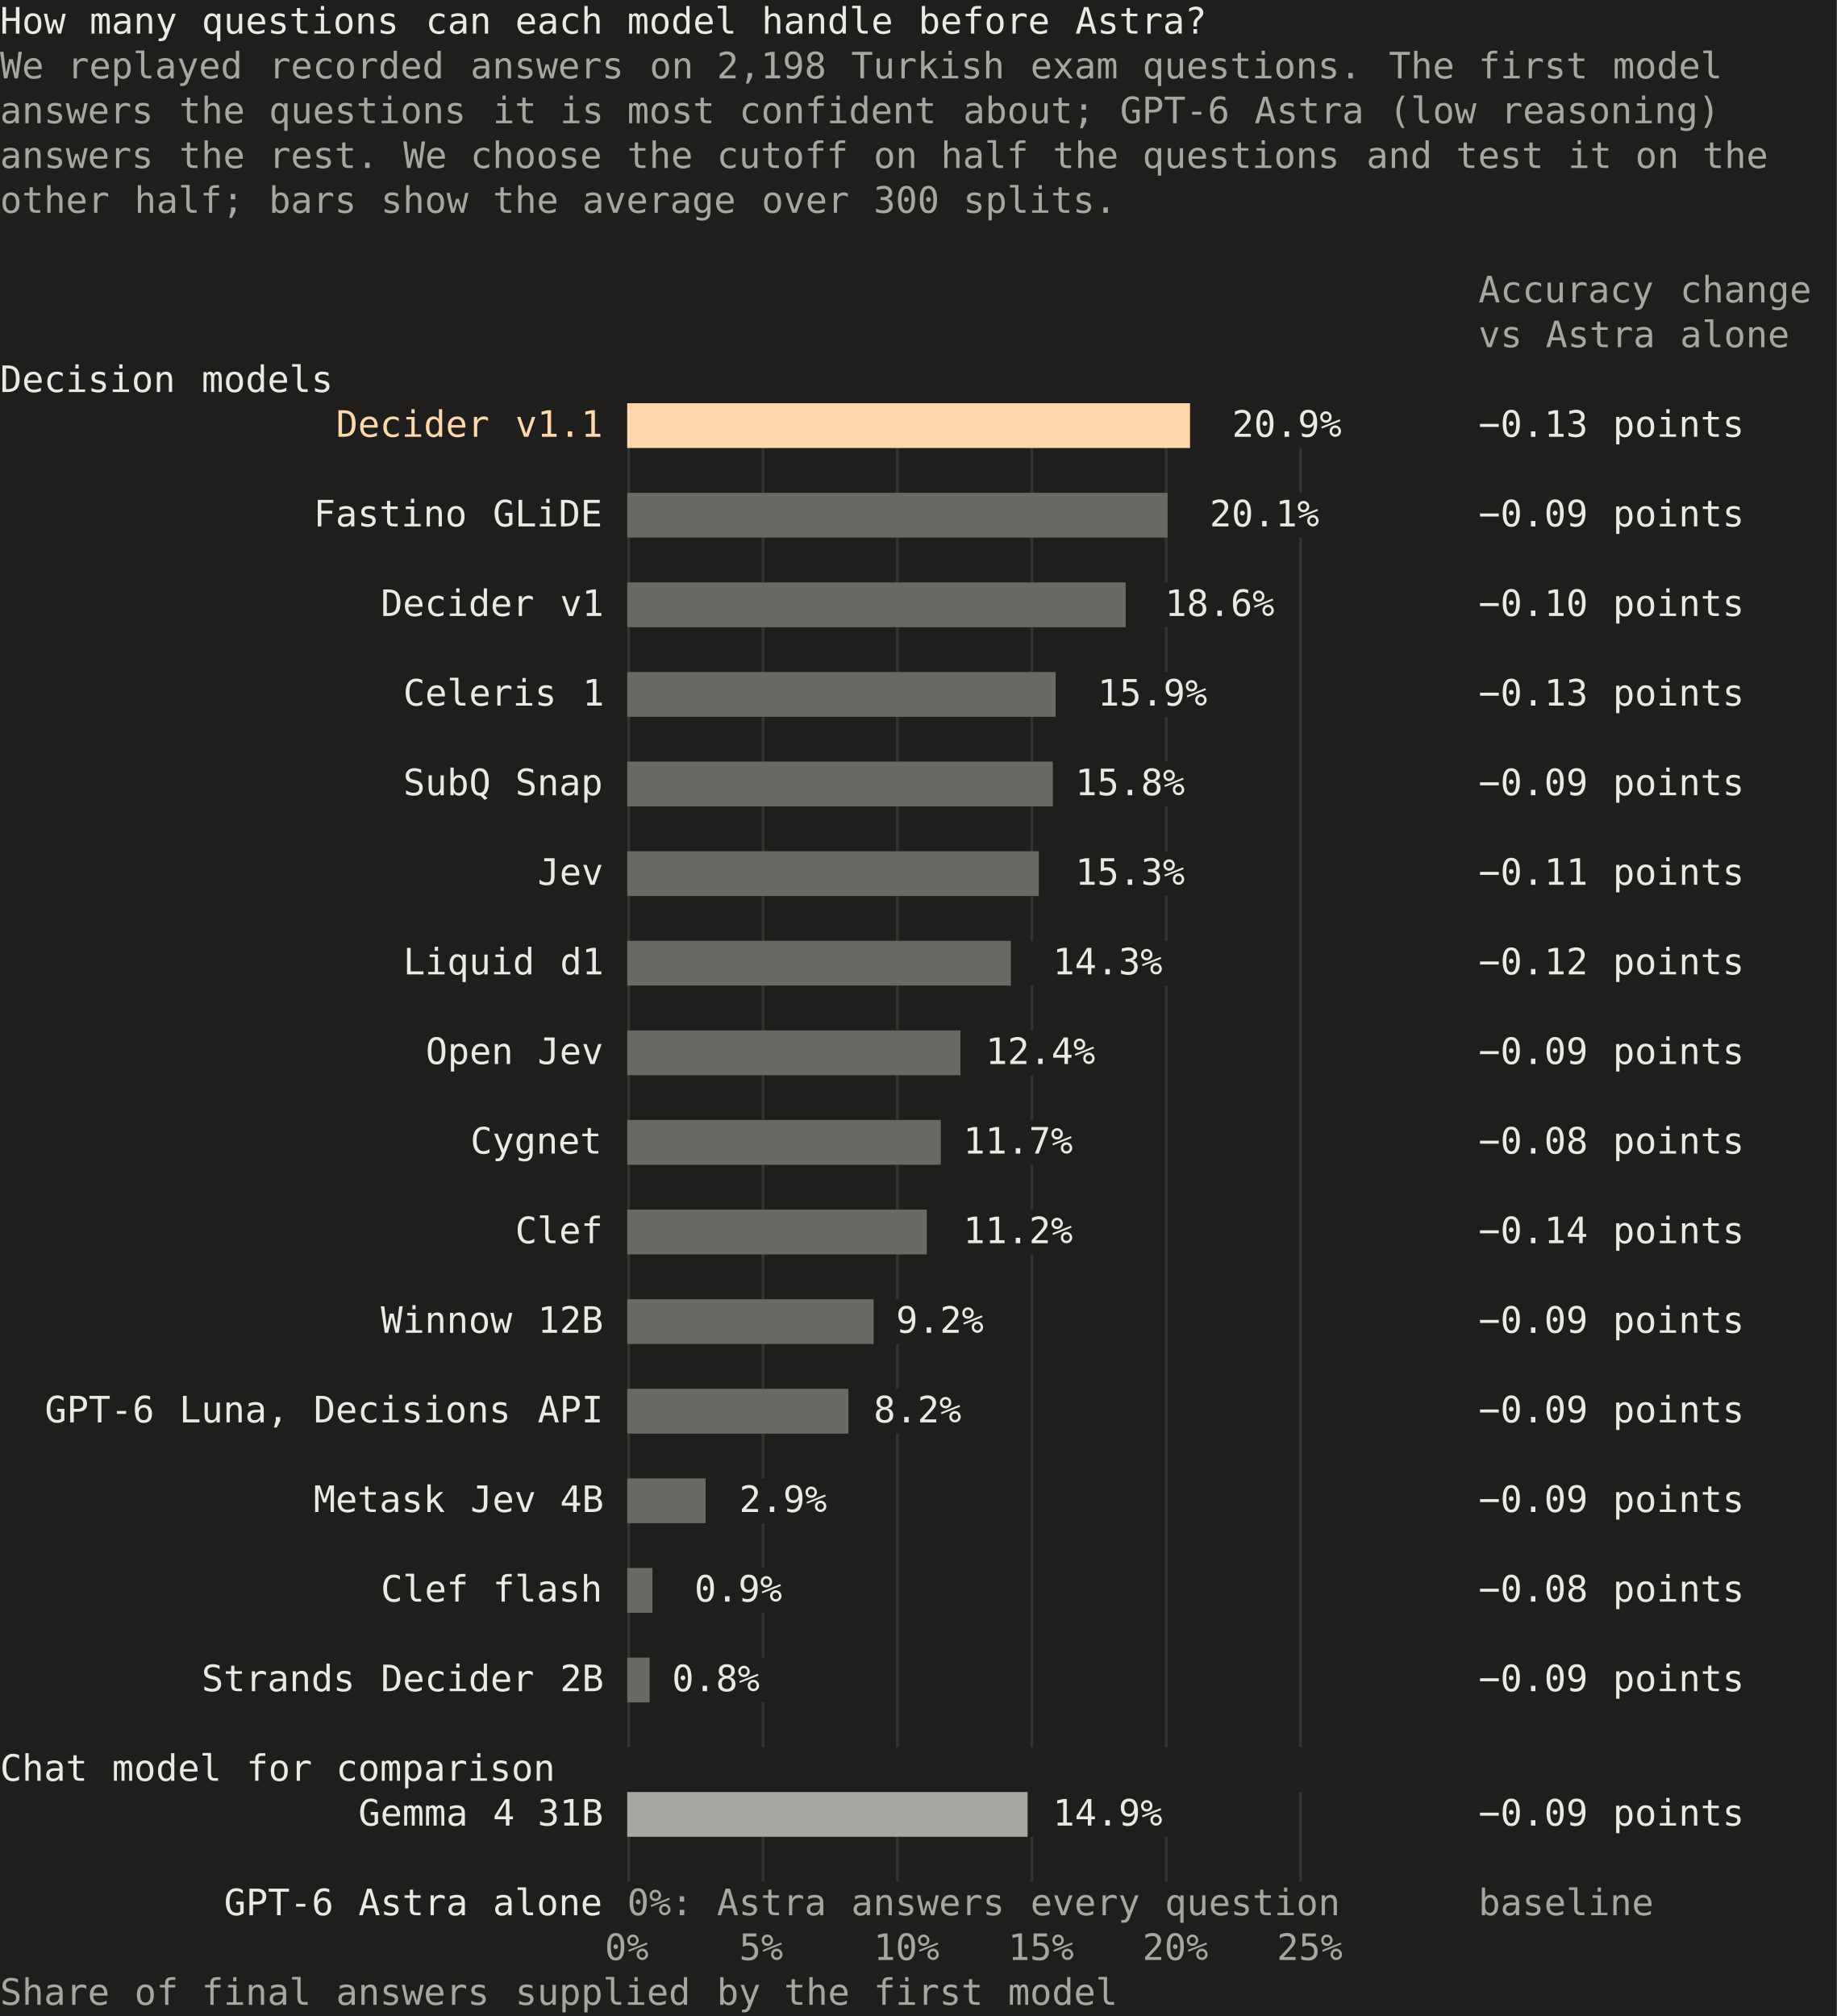
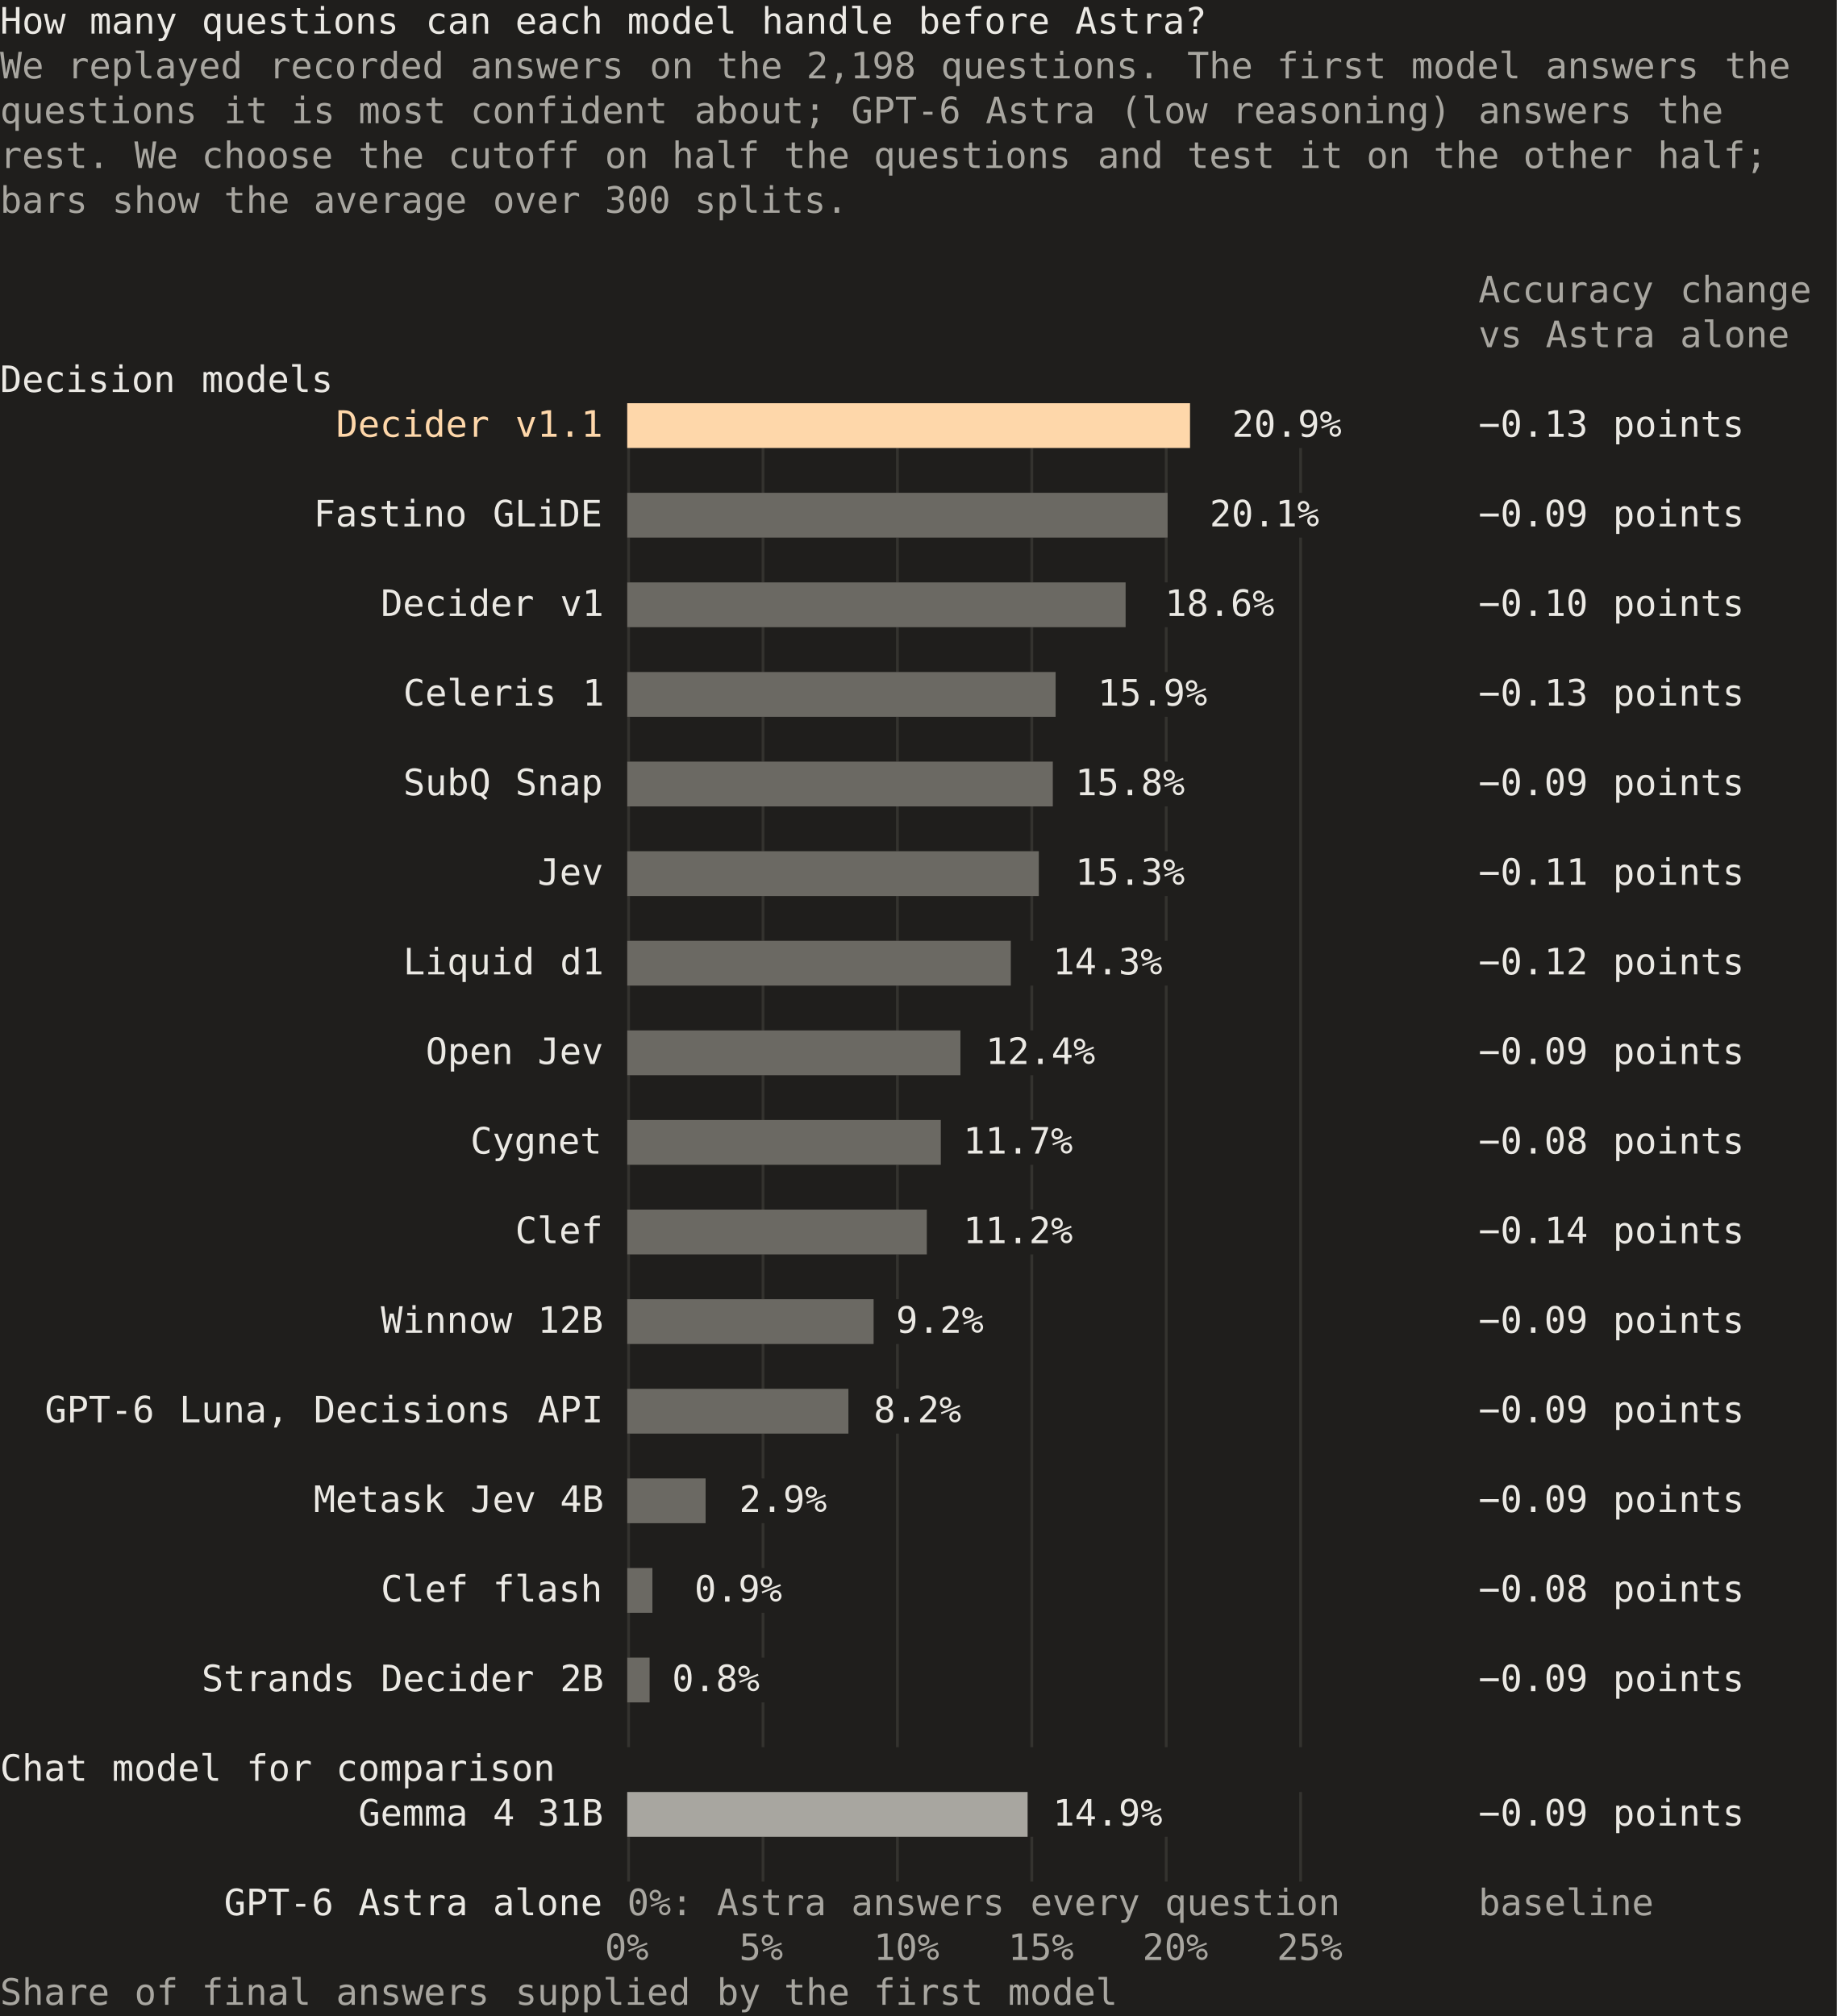
<svg xmlns="http://www.w3.org/2000/svg" viewBox="0 0 656 720" width="656" height="720" role="img">
  <style>text{font:13px ui-monospace,SFMono-Regular,Menlo,Consolas,"DejaVu Sans Mono",monospace;white-space:pre}</style>
  <rect width="656" height="720" fill="#1f1e1c" />
  <path fill="#34332f" d="M224 160h1v16h-1zM272 160h1v16h-1zM320 160h1v16h-1zM368 160h1v16h-1zM416 160h1v16h-1zM464 160h1v16h-1zM224 192h1v16h-1zM272 192h1v16h-1zM320 192h1v16h-1zM368 192h1v16h-1zM416 192h1v16h-1zM464 192h1v16h-1zM464 208h1v16h-1zM224 224h1v16h-1zM272 224h1v16h-1zM320 224h1v16h-1zM368 224h1v16h-1zM416 224h1v16h-1zM464 224h1v16h-1zM464 240h1v16h-1zM224 256h1v16h-1zM272 256h1v16h-1zM320 256h1v16h-1zM368 256h1v16h-1zM416 256h1v16h-1zM464 256h1v16h-1zM464 272h1v16h-1zM224 288h1v16h-1zM272 288h1v16h-1zM320 288h1v16h-1zM368 288h1v16h-1zM416 288h1v16h-1zM464 288h1v16h-1zM464 304h1v16h-1zM224 320h1v16h-1zM272 320h1v16h-1zM320 320h1v16h-1zM368 320h1v16h-1zM416 320h1v16h-1zM464 320h1v16h-1zM464 336h1v16h-1zM224 352h1v16h-1zM272 352h1v16h-1zM320 352h1v16h-1zM368 352h1v16h-1zM416 352h1v16h-1zM464 352h1v16h-1zM416 368h1v16h-1zM464 368h1v16h-1zM224 384h1v16h-1zM272 384h1v16h-1zM320 384h1v16h-1zM368 384h1v16h-1zM416 384h1v16h-1zM464 384h1v16h-1zM416 400h1v16h-1zM464 400h1v16h-1zM224 416h1v16h-1zM272 416h1v16h-1zM320 416h1v16h-1zM368 416h1v16h-1zM416 416h1v16h-1zM464 416h1v16h-1zM416 432h1v16h-1zM464 432h1v16h-1zM224 448h1v16h-1zM272 448h1v16h-1zM320 448h1v16h-1zM368 448h1v16h-1zM416 448h1v16h-1zM464 448h1v16h-1zM368 464h1v16h-1zM416 464h1v16h-1zM464 464h1v16h-1zM224 480h1v16h-1zM272 480h1v16h-1zM320 480h1v16h-1zM368 480h1v16h-1zM416 480h1v16h-1zM464 480h1v16h-1zM368 496h1v16h-1zM416 496h1v16h-1zM464 496h1v16h-1zM224 512h1v16h-1zM272 512h1v16h-1zM320 512h1v16h-1zM368 512h1v16h-1zM416 512h1v16h-1zM464 512h1v16h-1zM320 528h1v16h-1zM368 528h1v16h-1zM416 528h1v16h-1zM464 528h1v16h-1zM224 544h1v16h-1zM272 544h1v16h-1zM320 544h1v16h-1zM368 544h1v16h-1zM416 544h1v16h-1zM464 544h1v16h-1zM320 560h1v16h-1zM368 560h1v16h-1zM416 560h1v16h-1zM464 560h1v16h-1zM224 576h1v16h-1zM272 576h1v16h-1zM320 576h1v16h-1zM368 576h1v16h-1zM416 576h1v16h-1zM464 576h1v16h-1zM320 592h1v16h-1zM368 592h1v16h-1zM416 592h1v16h-1zM464 592h1v16h-1zM224 608h1v16h-1zM272 608h1v16h-1zM320 608h1v16h-1zM368 608h1v16h-1zM416 608h1v16h-1zM464 608h1v16h-1zM464 640h1v16h-1zM224 656h1v16h-1zM272 656h1v16h-1zM320 656h1v16h-1zM368 656h1v16h-1zM416 656h1v16h-1zM464 656h1v16h-1z" />
  <path fill="#6b6963" d="M224 176h8v16h-8zM232 176h8v16h-8zM240 176h8v16h-8zM248 176h8v16h-8zM256 176h8v16h-8zM264 176h8v16h-8zM272 176h8v16h-8zM280 176h8v16h-8zM288 176h8v16h-8zM296 176h8v16h-8zM304 176h8v16h-8zM312 176h8v16h-8zM320 176h8v16h-8zM328 176h8v16h-8zM336 176h8v16h-8zM344 176h8v16h-8zM352 176h8v16h-8zM360 176h8v16h-8zM368 176h8v16h-8zM376 176h8v16h-8zM384 176h8v16h-8zM392 176h8v16h-8zM400 176h8v16h-8zM408 176h8v16h-8zM416 176h1v16h-1zM224 208h8v16h-8zM232 208h8v16h-8zM240 208h8v16h-8zM248 208h8v16h-8zM256 208h8v16h-8zM264 208h8v16h-8zM272 208h8v16h-8zM280 208h8v16h-8zM288 208h8v16h-8zM296 208h8v16h-8zM304 208h8v16h-8zM312 208h8v16h-8zM320 208h8v16h-8zM328 208h8v16h-8zM336 208h8v16h-8zM344 208h8v16h-8zM352 208h8v16h-8zM360 208h8v16h-8zM368 208h8v16h-8zM376 208h8v16h-8zM384 208h8v16h-8zM392 208h8v16h-8zM400 208h2v16h-2zM224 240h8v16h-8zM232 240h8v16h-8zM240 240h8v16h-8zM248 240h8v16h-8zM256 240h8v16h-8zM264 240h8v16h-8zM272 240h8v16h-8zM280 240h8v16h-8zM288 240h8v16h-8zM296 240h8v16h-8zM304 240h8v16h-8zM312 240h8v16h-8zM320 240h8v16h-8zM328 240h8v16h-8zM336 240h8v16h-8zM344 240h8v16h-8zM352 240h8v16h-8zM360 240h8v16h-8zM368 240h8v16h-8zM376 240h1v16h-1zM224 272h8v16h-8zM232 272h8v16h-8zM240 272h8v16h-8zM248 272h8v16h-8zM256 272h8v16h-8zM264 272h8v16h-8zM272 272h8v16h-8zM280 272h8v16h-8zM288 272h8v16h-8zM296 272h8v16h-8zM304 272h8v16h-8zM312 272h8v16h-8zM320 272h8v16h-8zM328 272h8v16h-8zM336 272h8v16h-8zM344 272h8v16h-8zM352 272h8v16h-8zM360 272h8v16h-8zM368 272h8v16h-8zM224 304h8v16h-8zM232 304h8v16h-8zM240 304h8v16h-8zM248 304h8v16h-8zM256 304h8v16h-8zM264 304h8v16h-8zM272 304h8v16h-8zM280 304h8v16h-8zM288 304h8v16h-8zM296 304h8v16h-8zM304 304h8v16h-8zM312 304h8v16h-8zM320 304h8v16h-8zM328 304h8v16h-8zM336 304h8v16h-8zM344 304h8v16h-8zM352 304h8v16h-8zM360 304h8v16h-8zM368 304h3v16h-3zM224 336h8v16h-8zM232 336h8v16h-8zM240 336h8v16h-8zM248 336h8v16h-8zM256 336h8v16h-8zM264 336h8v16h-8zM272 336h8v16h-8zM280 336h8v16h-8zM288 336h8v16h-8zM296 336h8v16h-8zM304 336h8v16h-8zM312 336h8v16h-8zM320 336h8v16h-8zM328 336h8v16h-8zM336 336h8v16h-8zM344 336h8v16h-8zM352 336h8v16h-8zM360 336h1v16h-1zM224 368h8v16h-8zM232 368h8v16h-8zM240 368h8v16h-8zM248 368h8v16h-8zM256 368h8v16h-8zM264 368h8v16h-8zM272 368h8v16h-8zM280 368h8v16h-8zM288 368h8v16h-8zM296 368h8v16h-8zM304 368h8v16h-8zM312 368h8v16h-8zM320 368h8v16h-8zM328 368h8v16h-8zM336 368h7v16h-7zM224 400h8v16h-8zM232 400h8v16h-8zM240 400h8v16h-8zM248 400h8v16h-8zM256 400h8v16h-8zM264 400h8v16h-8zM272 400h8v16h-8zM280 400h8v16h-8zM288 400h8v16h-8zM296 400h8v16h-8zM304 400h8v16h-8zM312 400h8v16h-8zM320 400h8v16h-8zM328 400h8v16h-8zM224 432h8v16h-8zM232 432h8v16h-8zM240 432h8v16h-8zM248 432h8v16h-8zM256 432h8v16h-8zM264 432h8v16h-8zM272 432h8v16h-8zM280 432h8v16h-8zM288 432h8v16h-8zM296 432h8v16h-8zM304 432h8v16h-8zM312 432h8v16h-8zM320 432h8v16h-8zM328 432h3v16h-3zM224 464h8v16h-8zM232 464h8v16h-8zM240 464h8v16h-8zM248 464h8v16h-8zM256 464h8v16h-8zM264 464h8v16h-8zM272 464h8v16h-8zM280 464h8v16h-8zM288 464h8v16h-8zM296 464h8v16h-8zM304 464h8v16h-8zM224 496h8v16h-8zM232 496h8v16h-8zM240 496h8v16h-8zM248 496h8v16h-8zM256 496h8v16h-8zM264 496h8v16h-8zM272 496h8v16h-8zM280 496h8v16h-8zM288 496h8v16h-8zM296 496h7v16h-7zM224 528h8v16h-8zM232 528h8v16h-8zM240 528h8v16h-8zM248 528h4v16h-4zM224 560h8v16h-8zM232 560h1v16h-1zM224 592h8v16h-8z" />
  <path fill="#a8a6a0" d="M224 640h8v16h-8zM232 640h8v16h-8zM240 640h8v16h-8zM248 640h8v16h-8zM256 640h8v16h-8zM264 640h8v16h-8zM272 640h8v16h-8zM280 640h8v16h-8zM288 640h8v16h-8zM296 640h8v16h-8zM304 640h8v16h-8zM312 640h8v16h-8zM320 640h8v16h-8zM328 640h8v16h-8zM336 640h8v16h-8zM344 640h8v16h-8zM352 640h8v16h-8zM360 640h7v16h-7z" />
  <path fill="#fed7aa" d="M224 144h8v16h-8zM232 144h8v16h-8zM240 144h8v16h-8zM248 144h8v16h-8zM256 144h8v16h-8zM264 144h8v16h-8zM272 144h8v16h-8zM280 144h8v16h-8zM288 144h8v16h-8zM296 144h8v16h-8zM304 144h8v16h-8zM312 144h8v16h-8zM320 144h8v16h-8zM328 144h8v16h-8zM336 144h8v16h-8zM344 144h8v16h-8zM352 144h8v16h-8zM360 144h8v16h-8zM368 144h8v16h-8zM376 144h8v16h-8zM384 144h8v16h-8zM392 144h8v16h-8zM400 144h8v16h-8zM408 144h8v16h-8zM416 144h8v16h-8zM424 144h1v16h-1z" />
  <text x="0 8 16" y="12" fill="#ebe9e4" font-weight="600">How</text>
  <text x="32 40 48 56" y="12" fill="#ebe9e4" font-weight="600">many</text>
  <text x="72 80 88 96 104 112 120 128 136" y="12" fill="#ebe9e4" font-weight="600">questions</text>
  <text x="152 160 168" y="12" fill="#ebe9e4" font-weight="600">can</text>
  <text x="184 192 200 208" y="12" fill="#ebe9e4" font-weight="600">each</text>
  <text x="224 232 240 248 256" y="12" fill="#ebe9e4" font-weight="600">model</text>
  <text x="272 280 288 296 304 312" y="12" fill="#ebe9e4" font-weight="600">handle</text>
  <text x="328 336 344 352 360 368" y="12" fill="#ebe9e4" font-weight="600">before</text>
  <text x="384 392 400 408 416 424" y="12" fill="#ebe9e4" font-weight="600">Astra?</text>
  <text x="0 8" y="28" fill="#a8a6a0">We</text>
  <text x="24 32 40 48 56 64 72 80" y="28" fill="#a8a6a0">replayed</text>
  <text x="96 104 112 120 128 136 144 152" y="28" fill="#a8a6a0">recorded</text>
  <text x="168 176 184 192 200 208 216" y="28" fill="#a8a6a0">answers</text>
  <text x="232 240" y="28" fill="#a8a6a0">on</text>
-   <text x="256 264 272 280 288" y="28" fill="#a8a6a0">2,198</text>
-   <text x="304 312 320 328 336 344 352" y="28" fill="#a8a6a0">Turkish</text>
-   <text x="368 376 384 392" y="28" fill="#a8a6a0">exam</text>
-   <text x="408 416 424 432 440 448 456 464 472 480" y="28" fill="#a8a6a0">questions.</text>
-   <text x="496 504 512" y="28" fill="#a8a6a0">The</text>
-   <text x="528 536 544 552 560" y="28" fill="#a8a6a0">first</text>
-   <text x="576 584 592 600 608" y="28" fill="#a8a6a0">model</text>
-   <text x="0 8 16 24 32 40 48" y="44" fill="#a8a6a0">answers</text>
-   <text x="64 72 80" y="44" fill="#a8a6a0">the</text>
-   <text x="96 104 112 120 128 136 144 152 160" y="44" fill="#a8a6a0">questions</text>
-   <text x="176 184" y="44" fill="#a8a6a0">it</text>
-   <text x="200 208" y="44" fill="#a8a6a0">is</text>
-   <text x="224 232 240 248" y="44" fill="#a8a6a0">most</text>
-   <text x="264 272 280 288 296 304 312 320 328" y="44" fill="#a8a6a0">confident</text>
-   <text x="344 352 360 368 376 384" y="44" fill="#a8a6a0">about;</text>
-   <text x="400 408 416 424 432" y="44" fill="#a8a6a0">GPT-6</text>
-   <text x="448 456 464 472 480" y="44" fill="#a8a6a0">Astra</text>
-   <text x="496 504 512 520" y="44" fill="#a8a6a0">(low</text>
-   <text x="536 544 552 560 568 576 584 592 600 608" y="44" fill="#a8a6a0">reasoning)</text>
-   <text x="0 8 16 24 32 40 48" y="60" fill="#a8a6a0">answers</text>
-   <text x="64 72 80" y="60" fill="#a8a6a0">the</text>
-   <text x="96 104 112 120 128" y="60" fill="#a8a6a0">rest.</text>
-   <text x="144 152" y="60" fill="#a8a6a0">We</text>
-   <text x="168 176 184 192 200 208" y="60" fill="#a8a6a0">choose</text>
-   <text x="224 232 240" y="60" fill="#a8a6a0">the</text>
-   <text x="256 264 272 280 288 296" y="60" fill="#a8a6a0">cutoff</text>
-   <text x="312 320" y="60" fill="#a8a6a0">on</text>
-   <text x="336 344 352 360" y="60" fill="#a8a6a0">half</text>
-   <text x="376 384 392" y="60" fill="#a8a6a0">the</text>
-   <text x="408 416 424 432 440 448 456 464 472" y="60" fill="#a8a6a0">questions</text>
-   <text x="488 496 504" y="60" fill="#a8a6a0">and</text>
-   <text x="520 528 536 544" y="60" fill="#a8a6a0">test</text>
-   <text x="560 568" y="60" fill="#a8a6a0">it</text>
-   <text x="584 592" y="60" fill="#a8a6a0">on</text>
-   <text x="608 616 624" y="60" fill="#a8a6a0">the</text>
-   <text x="0 8 16 24 32" y="76" fill="#a8a6a0">other</text>
-   <text x="48 56 64 72 80" y="76" fill="#a8a6a0">half;</text>
-   <text x="96 104 112 120" y="76" fill="#a8a6a0">bars</text>
-   <text x="136 144 152 160" y="76" fill="#a8a6a0">show</text>
-   <text x="176 184 192" y="76" fill="#a8a6a0">the</text>
-   <text x="208 216 224 232 240 248 256" y="76" fill="#a8a6a0">average</text>
-   <text x="272 280 288 296" y="76" fill="#a8a6a0">over</text>
-   <text x="312 320 328" y="76" fill="#a8a6a0">300</text>
-   <text x="344 352 360 368 376 384 392" y="76" fill="#a8a6a0">splits.</text>
+   <text x="256 264 272" y="28" fill="#a8a6a0">the</text>
+   <text x="288 296 304 312 320" y="28" fill="#a8a6a0">2,198</text>
+   <text x="336 344 352 360 368 376 384 392 400 408" y="28" fill="#a8a6a0">questions.</text>
+   <text x="424 432 440" y="28" fill="#a8a6a0">The</text>
+   <text x="456 464 472 480 488" y="28" fill="#a8a6a0">first</text>
+   <text x="504 512 520 528 536" y="28" fill="#a8a6a0">model</text>
+   <text x="552 560 568 576 584 592 600" y="28" fill="#a8a6a0">answers</text>
+   <text x="616 624 632" y="28" fill="#a8a6a0">the</text>
+   <text x="0 8 16 24 32 40 48 56 64" y="44" fill="#a8a6a0">questions</text>
+   <text x="80 88" y="44" fill="#a8a6a0">it</text>
+   <text x="104 112" y="44" fill="#a8a6a0">is</text>
+   <text x="128 136 144 152" y="44" fill="#a8a6a0">most</text>
+   <text x="168 176 184 192 200 208 216 224 232" y="44" fill="#a8a6a0">confident</text>
+   <text x="248 256 264 272 280 288" y="44" fill="#a8a6a0">about;</text>
+   <text x="304 312 320 328 336" y="44" fill="#a8a6a0">GPT-6</text>
+   <text x="352 360 368 376 384" y="44" fill="#a8a6a0">Astra</text>
+   <text x="400 408 416 424" y="44" fill="#a8a6a0">(low</text>
+   <text x="440 448 456 464 472 480 488 496 504 512" y="44" fill="#a8a6a0">reasoning)</text>
+   <text x="528 536 544 552 560 568 576" y="44" fill="#a8a6a0">answers</text>
+   <text x="592 600 608" y="44" fill="#a8a6a0">the</text>
+   <text x="0 8 16 24 32" y="60" fill="#a8a6a0">rest.</text>
+   <text x="48 56" y="60" fill="#a8a6a0">We</text>
+   <text x="72 80 88 96 104 112" y="60" fill="#a8a6a0">choose</text>
+   <text x="128 136 144" y="60" fill="#a8a6a0">the</text>
+   <text x="160 168 176 184 192 200" y="60" fill="#a8a6a0">cutoff</text>
+   <text x="216 224" y="60" fill="#a8a6a0">on</text>
+   <text x="240 248 256 264" y="60" fill="#a8a6a0">half</text>
+   <text x="280 288 296" y="60" fill="#a8a6a0">the</text>
+   <text x="312 320 328 336 344 352 360 368 376" y="60" fill="#a8a6a0">questions</text>
+   <text x="392 400 408" y="60" fill="#a8a6a0">and</text>
+   <text x="424 432 440 448" y="60" fill="#a8a6a0">test</text>
+   <text x="464 472" y="60" fill="#a8a6a0">it</text>
+   <text x="488 496" y="60" fill="#a8a6a0">on</text>
+   <text x="512 520 528" y="60" fill="#a8a6a0">the</text>
+   <text x="544 552 560 568 576" y="60" fill="#a8a6a0">other</text>
+   <text x="592 600 608 616 624" y="60" fill="#a8a6a0">half;</text>
+   <text x="0 8 16 24" y="76" fill="#a8a6a0">bars</text>
+   <text x="40 48 56 64" y="76" fill="#a8a6a0">show</text>
+   <text x="80 88 96" y="76" fill="#a8a6a0">the</text>
+   <text x="112 120 128 136 144 152 160" y="76" fill="#a8a6a0">average</text>
+   <text x="176 184 192 200" y="76" fill="#a8a6a0">over</text>
+   <text x="216 224 232" y="76" fill="#a8a6a0">300</text>
+   <text x="248 256 264 272 280 288 296" y="76" fill="#a8a6a0">splits.</text>
  <text x="528 536 544 552 560 568 576 584" y="108" fill="#a8a6a0">Accuracy</text>
  <text x="600 608 616 624 632 640" y="108" fill="#a8a6a0">change</text>
  <text x="528 536" y="124" fill="#a8a6a0">vs</text>
  <text x="552 560 568 576 584" y="124" fill="#a8a6a0">Astra</text>
  <text x="600 608 616 624 632" y="124" fill="#a8a6a0">alone</text>
  <text x="0 8 16 24 32 40 48 56" y="140" fill="#ebe9e4" font-weight="600">Decision</text>
  <text x="72 80 88 96 104 112" y="140" fill="#ebe9e4" font-weight="600">models</text>
  <text x="120 128 136 144 152 160 168" y="156" fill="#fed7aa" font-weight="600">Decider</text>
  <text x="184 192 200 208" y="156" fill="#fed7aa" font-weight="600">v1.1</text>
  <text x="440 448 456 464 472" y="156" fill="#ebe9e4" font-weight="600">20.9%</text>
  <text x="528 536 544 552 560" y="156" fill="#ebe9e4">−0.13</text>
  <text x="576 584 592 600 608 616" y="156" fill="#ebe9e4">points</text>
  <text x="112 120 128 136 144 152 160" y="188" fill="#ebe9e4">Fastino</text>
  <text x="176 184 192 200 208" y="188" fill="#ebe9e4">GLiDE</text>
  <text x="432 440 448 456 464" y="188" fill="#ebe9e4">20.1%</text>
  <text x="528 536 544 552 560" y="188" fill="#ebe9e4">−0.09</text>
  <text x="576 584 592 600 608 616" y="188" fill="#ebe9e4">points</text>
  <text x="136 144 152 160 168 176 184" y="220" fill="#ebe9e4">Decider</text>
  <text x="200 208" y="220" fill="#ebe9e4">v1</text>
  <text x="416 424 432 440 448" y="220" fill="#ebe9e4">18.6%</text>
  <text x="528 536 544 552 560" y="220" fill="#ebe9e4">−0.10</text>
  <text x="576 584 592 600 608 616" y="220" fill="#ebe9e4">points</text>
  <text x="144 152 160 168 176 184 192" y="252" fill="#ebe9e4">Celeris</text>
  <text x="208" y="252" fill="#ebe9e4">1</text>
  <text x="392 400 408 416 424" y="252" fill="#ebe9e4">15.9%</text>
  <text x="528 536 544 552 560" y="252" fill="#ebe9e4">−0.13</text>
  <text x="576 584 592 600 608 616" y="252" fill="#ebe9e4">points</text>
  <text x="144 152 160 168" y="284" fill="#ebe9e4">SubQ</text>
  <text x="184 192 200 208" y="284" fill="#ebe9e4">Snap</text>
  <text x="384 392 400 408 416" y="284" fill="#ebe9e4">15.8%</text>
  <text x="528 536 544 552 560" y="284" fill="#ebe9e4">−0.09</text>
  <text x="576 584 592 600 608 616" y="284" fill="#ebe9e4">points</text>
  <text x="192 200 208" y="316" fill="#ebe9e4">Jev</text>
  <text x="384 392 400 408 416" y="316" fill="#ebe9e4">15.3%</text>
  <text x="528 536 544 552 560" y="316" fill="#ebe9e4">−0.11</text>
  <text x="576 584 592 600 608 616" y="316" fill="#ebe9e4">points</text>
  <text x="144 152 160 168 176 184" y="348" fill="#ebe9e4">Liquid</text>
  <text x="200 208" y="348" fill="#ebe9e4">d1</text>
  <text x="376 384 392 400 408" y="348" fill="#ebe9e4">14.3%</text>
  <text x="528 536 544 552 560" y="348" fill="#ebe9e4">−0.12</text>
  <text x="576 584 592 600 608 616" y="348" fill="#ebe9e4">points</text>
  <text x="152 160 168 176" y="380" fill="#ebe9e4">Open</text>
  <text x="192 200 208" y="380" fill="#ebe9e4">Jev</text>
  <text x="352 360 368 376 384" y="380" fill="#ebe9e4">12.4%</text>
  <text x="528 536 544 552 560" y="380" fill="#ebe9e4">−0.09</text>
  <text x="576 584 592 600 608 616" y="380" fill="#ebe9e4">points</text>
  <text x="168 176 184 192 200 208" y="412" fill="#ebe9e4">Cygnet</text>
  <text x="344 352 360 368 376" y="412" fill="#ebe9e4">11.7%</text>
  <text x="528 536 544 552 560" y="412" fill="#ebe9e4">−0.08</text>
  <text x="576 584 592 600 608 616" y="412" fill="#ebe9e4">points</text>
  <text x="184 192 200 208" y="444" fill="#ebe9e4">Clef</text>
  <text x="344 352 360 368 376" y="444" fill="#ebe9e4">11.2%</text>
  <text x="528 536 544 552 560" y="444" fill="#ebe9e4">−0.14</text>
  <text x="576 584 592 600 608 616" y="444" fill="#ebe9e4">points</text>
  <text x="136 144 152 160 168 176" y="476" fill="#ebe9e4">Winnow</text>
  <text x="192 200 208" y="476" fill="#ebe9e4">12B</text>
  <text x="320 328 336 344" y="476" fill="#ebe9e4">9.2%</text>
  <text x="528 536 544 552 560" y="476" fill="#ebe9e4">−0.09</text>
  <text x="576 584 592 600 608 616" y="476" fill="#ebe9e4">points</text>
  <text x="16 24 32 40 48" y="508" fill="#ebe9e4">GPT-6</text>
  <text x="64 72 80 88 96" y="508" fill="#ebe9e4">Luna,</text>
  <text x="112 120 128 136 144 152 160 168 176" y="508" fill="#ebe9e4">Decisions</text>
  <text x="192 200 208" y="508" fill="#ebe9e4">API</text>
  <text x="312 320 328 336" y="508" fill="#ebe9e4">8.2%</text>
  <text x="528 536 544 552 560" y="508" fill="#ebe9e4">−0.09</text>
  <text x="576 584 592 600 608 616" y="508" fill="#ebe9e4">points</text>
  <text x="112 120 128 136 144 152" y="540" fill="#ebe9e4">Metask</text>
  <text x="168 176 184" y="540" fill="#ebe9e4">Jev</text>
  <text x="200 208" y="540" fill="#ebe9e4">4B</text>
  <text x="264 272 280 288" y="540" fill="#ebe9e4">2.9%</text>
  <text x="528 536 544 552 560" y="540" fill="#ebe9e4">−0.09</text>
  <text x="576 584 592 600 608 616" y="540" fill="#ebe9e4">points</text>
  <text x="136 144 152 160" y="572" fill="#ebe9e4">Clef</text>
  <text x="176 184 192 200 208" y="572" fill="#ebe9e4">flash</text>
  <text x="248 256 264 272" y="572" fill="#ebe9e4">0.9%</text>
  <text x="528 536 544 552 560" y="572" fill="#ebe9e4">−0.08</text>
  <text x="576 584 592 600 608 616" y="572" fill="#ebe9e4">points</text>
  <text x="72 80 88 96 104 112 120" y="604" fill="#ebe9e4">Strands</text>
  <text x="136 144 152 160 168 176 184" y="604" fill="#ebe9e4">Decider</text>
  <text x="200 208" y="604" fill="#ebe9e4">2B</text>
  <text x="240 248 256 264" y="604" fill="#ebe9e4">0.8%</text>
  <text x="528 536 544 552 560" y="604" fill="#ebe9e4">−0.09</text>
  <text x="576 584 592 600 608 616" y="604" fill="#ebe9e4">points</text>
  <text x="0 8 16 24" y="636" fill="#ebe9e4" font-weight="600">Chat</text>
  <text x="40 48 56 64 72" y="636" fill="#ebe9e4" font-weight="600">model</text>
  <text x="88 96 104" y="636" fill="#ebe9e4" font-weight="600">for</text>
  <text x="120 128 136 144 152 160 168 176 184 192" y="636" fill="#ebe9e4" font-weight="600">comparison</text>
  <text x="128 136 144 152 160" y="652" fill="#ebe9e4">Gemma</text>
  <text x="176" y="652" fill="#ebe9e4">4</text>
  <text x="192 200 208" y="652" fill="#ebe9e4">31B</text>
  <text x="376 384 392 400 408" y="652" fill="#ebe9e4">14.9%</text>
  <text x="528 536 544 552 560" y="652" fill="#ebe9e4">−0.09</text>
  <text x="576 584 592 600 608 616" y="652" fill="#ebe9e4">points</text>
  <text x="80 88 96 104 112" y="684" fill="#ebe9e4">GPT-6</text>
  <text x="128 136 144 152 160" y="684" fill="#ebe9e4">Astra</text>
  <text x="176 184 192 200 208" y="684" fill="#ebe9e4">alone</text>
  <text x="224 232 240" y="684" fill="#a8a6a0">0%:</text>
  <text x="256 264 272 280 288" y="684" fill="#a8a6a0">Astra</text>
  <text x="304 312 320 328 336 344 352" y="684" fill="#a8a6a0">answers</text>
  <text x="368 376 384 392 400" y="684" fill="#a8a6a0">every</text>
  <text x="416 424 432 440 448 456 464 472" y="684" fill="#a8a6a0">question</text>
  <text x="528 536 544 552 560 568 576 584" y="684" fill="#a8a6a0">baseline</text>
  <text x="216 224" y="700" fill="#a8a6a0">0%</text>
  <text x="264 272" y="700" fill="#a8a6a0">5%</text>
  <text x="312 320 328" y="700" fill="#a8a6a0">10%</text>
  <text x="360 368 376" y="700" fill="#a8a6a0">15%</text>
  <text x="408 416 424" y="700" fill="#a8a6a0">20%</text>
  <text x="456 464 472" y="700" fill="#a8a6a0">25%</text>
  <text x="0 8 16 24 32" y="716" fill="#a8a6a0">Share</text>
  <text x="48 56" y="716" fill="#a8a6a0">of</text>
  <text x="72 80 88 96 104" y="716" fill="#a8a6a0">final</text>
  <text x="120 128 136 144 152 160 168" y="716" fill="#a8a6a0">answers</text>
  <text x="184 192 200 208 216 224 232 240" y="716" fill="#a8a6a0">supplied</text>
  <text x="256 264" y="716" fill="#a8a6a0">by</text>
  <text x="280 288 296" y="716" fill="#a8a6a0">the</text>
  <text x="312 320 328 336 344" y="716" fill="#a8a6a0">first</text>
  <text x="360 368 376 384 392" y="716" fill="#a8a6a0">model</text>
</svg>
